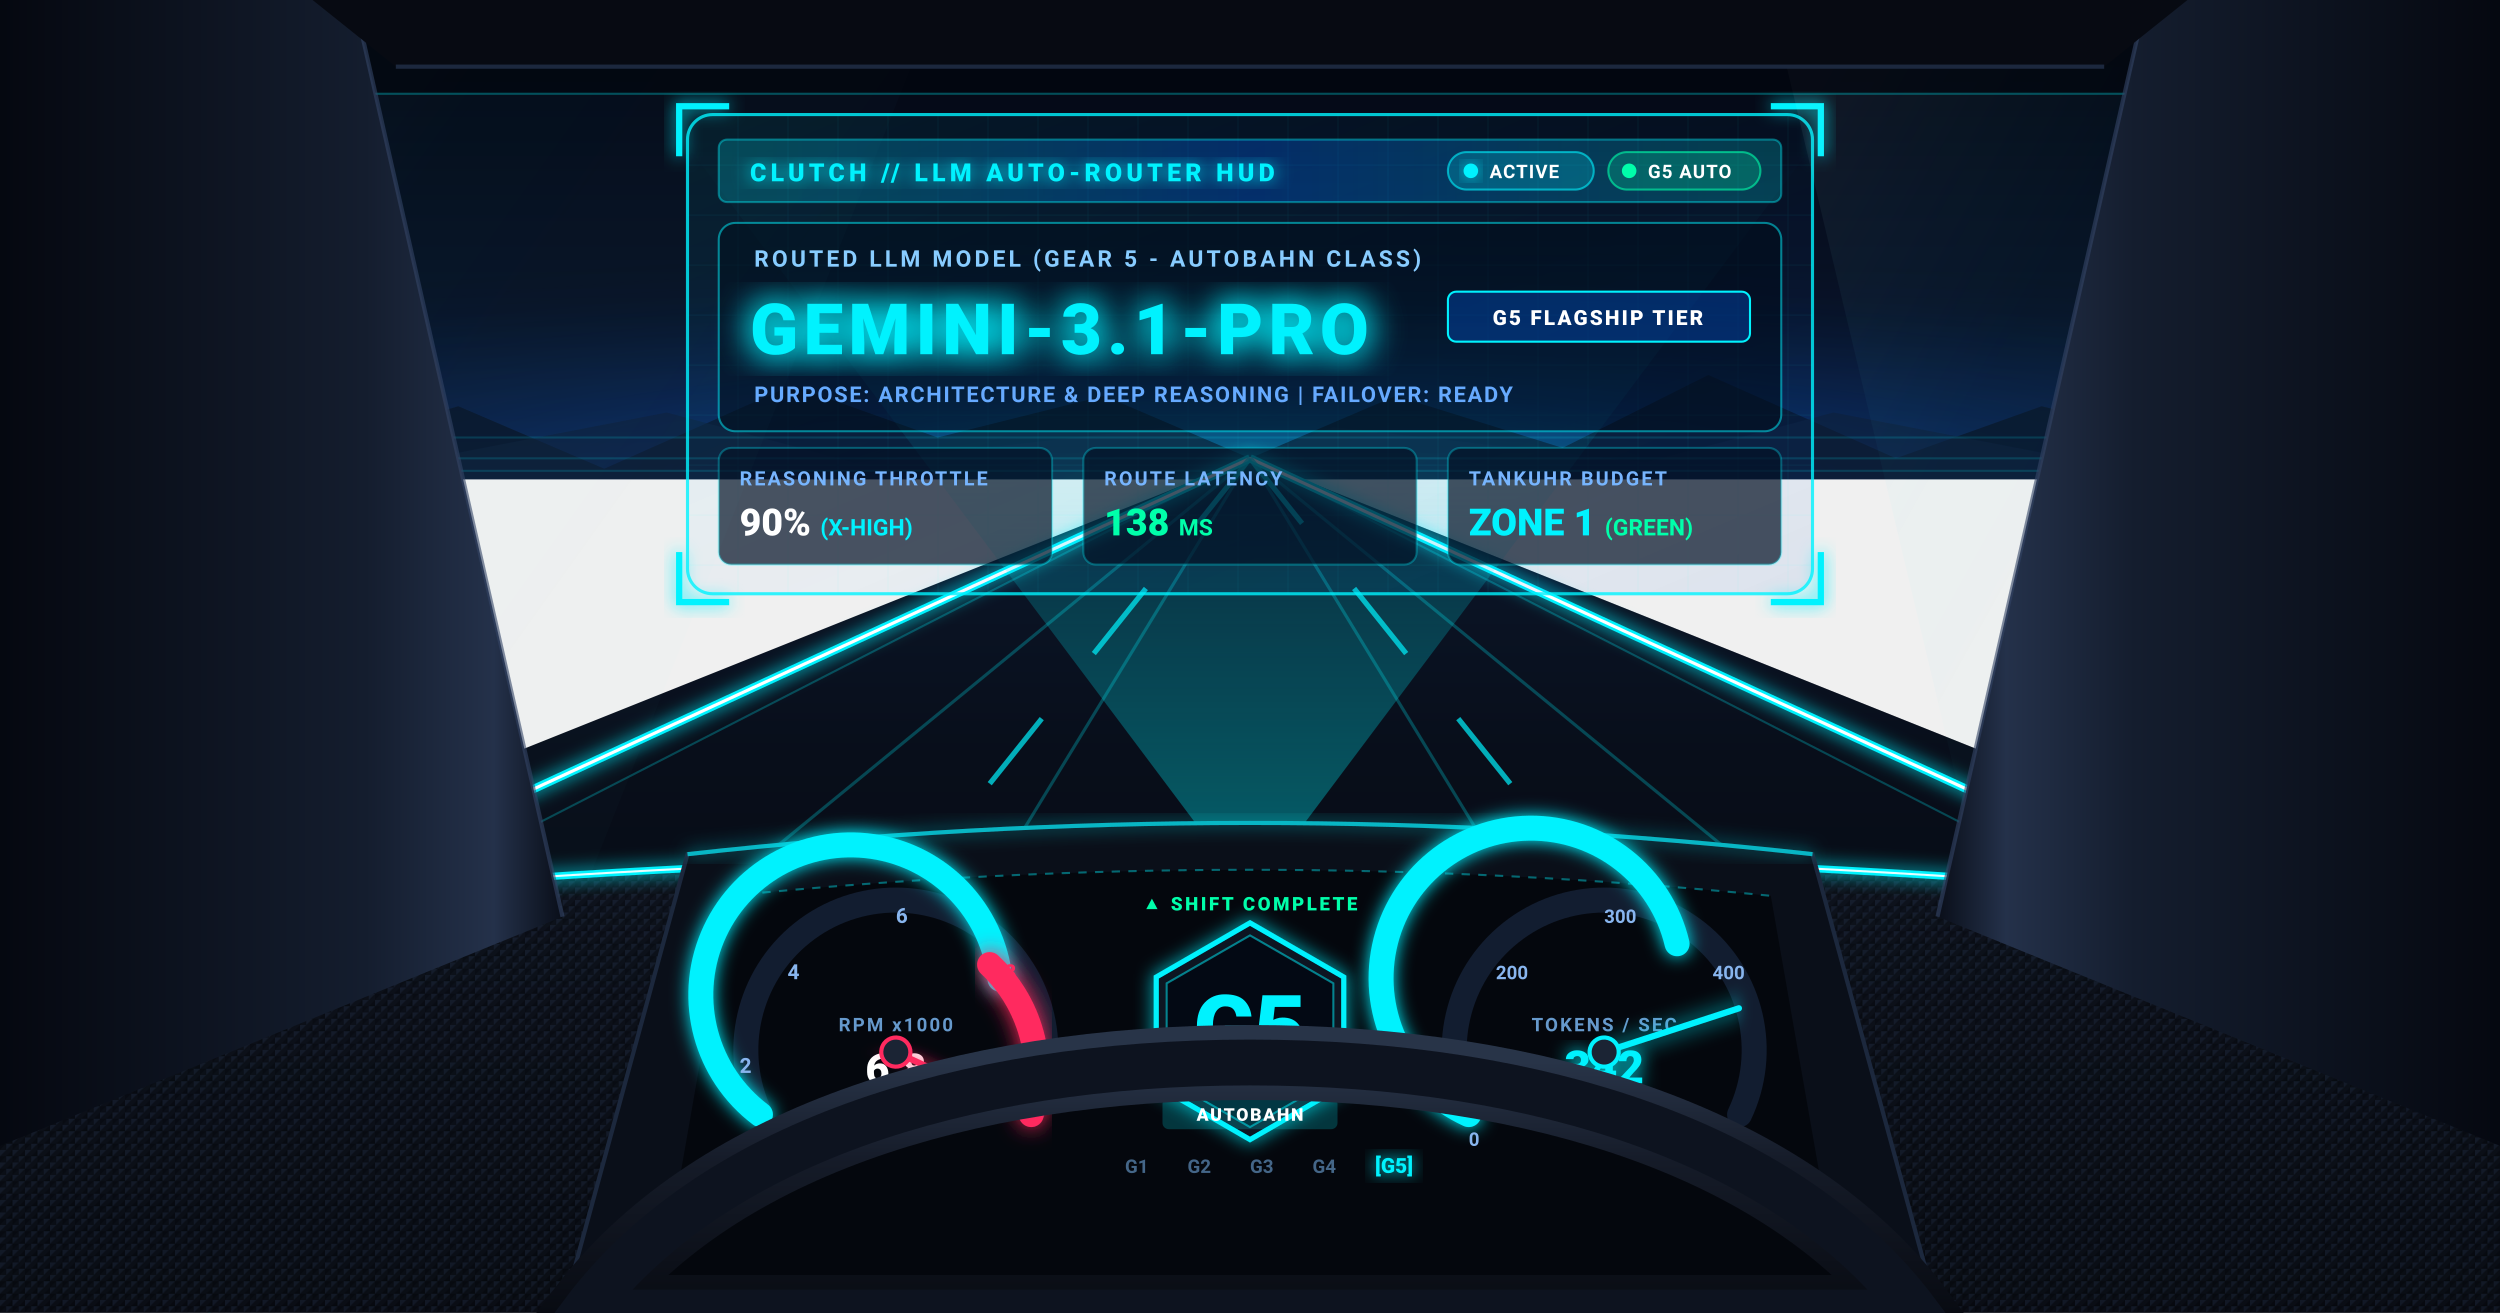
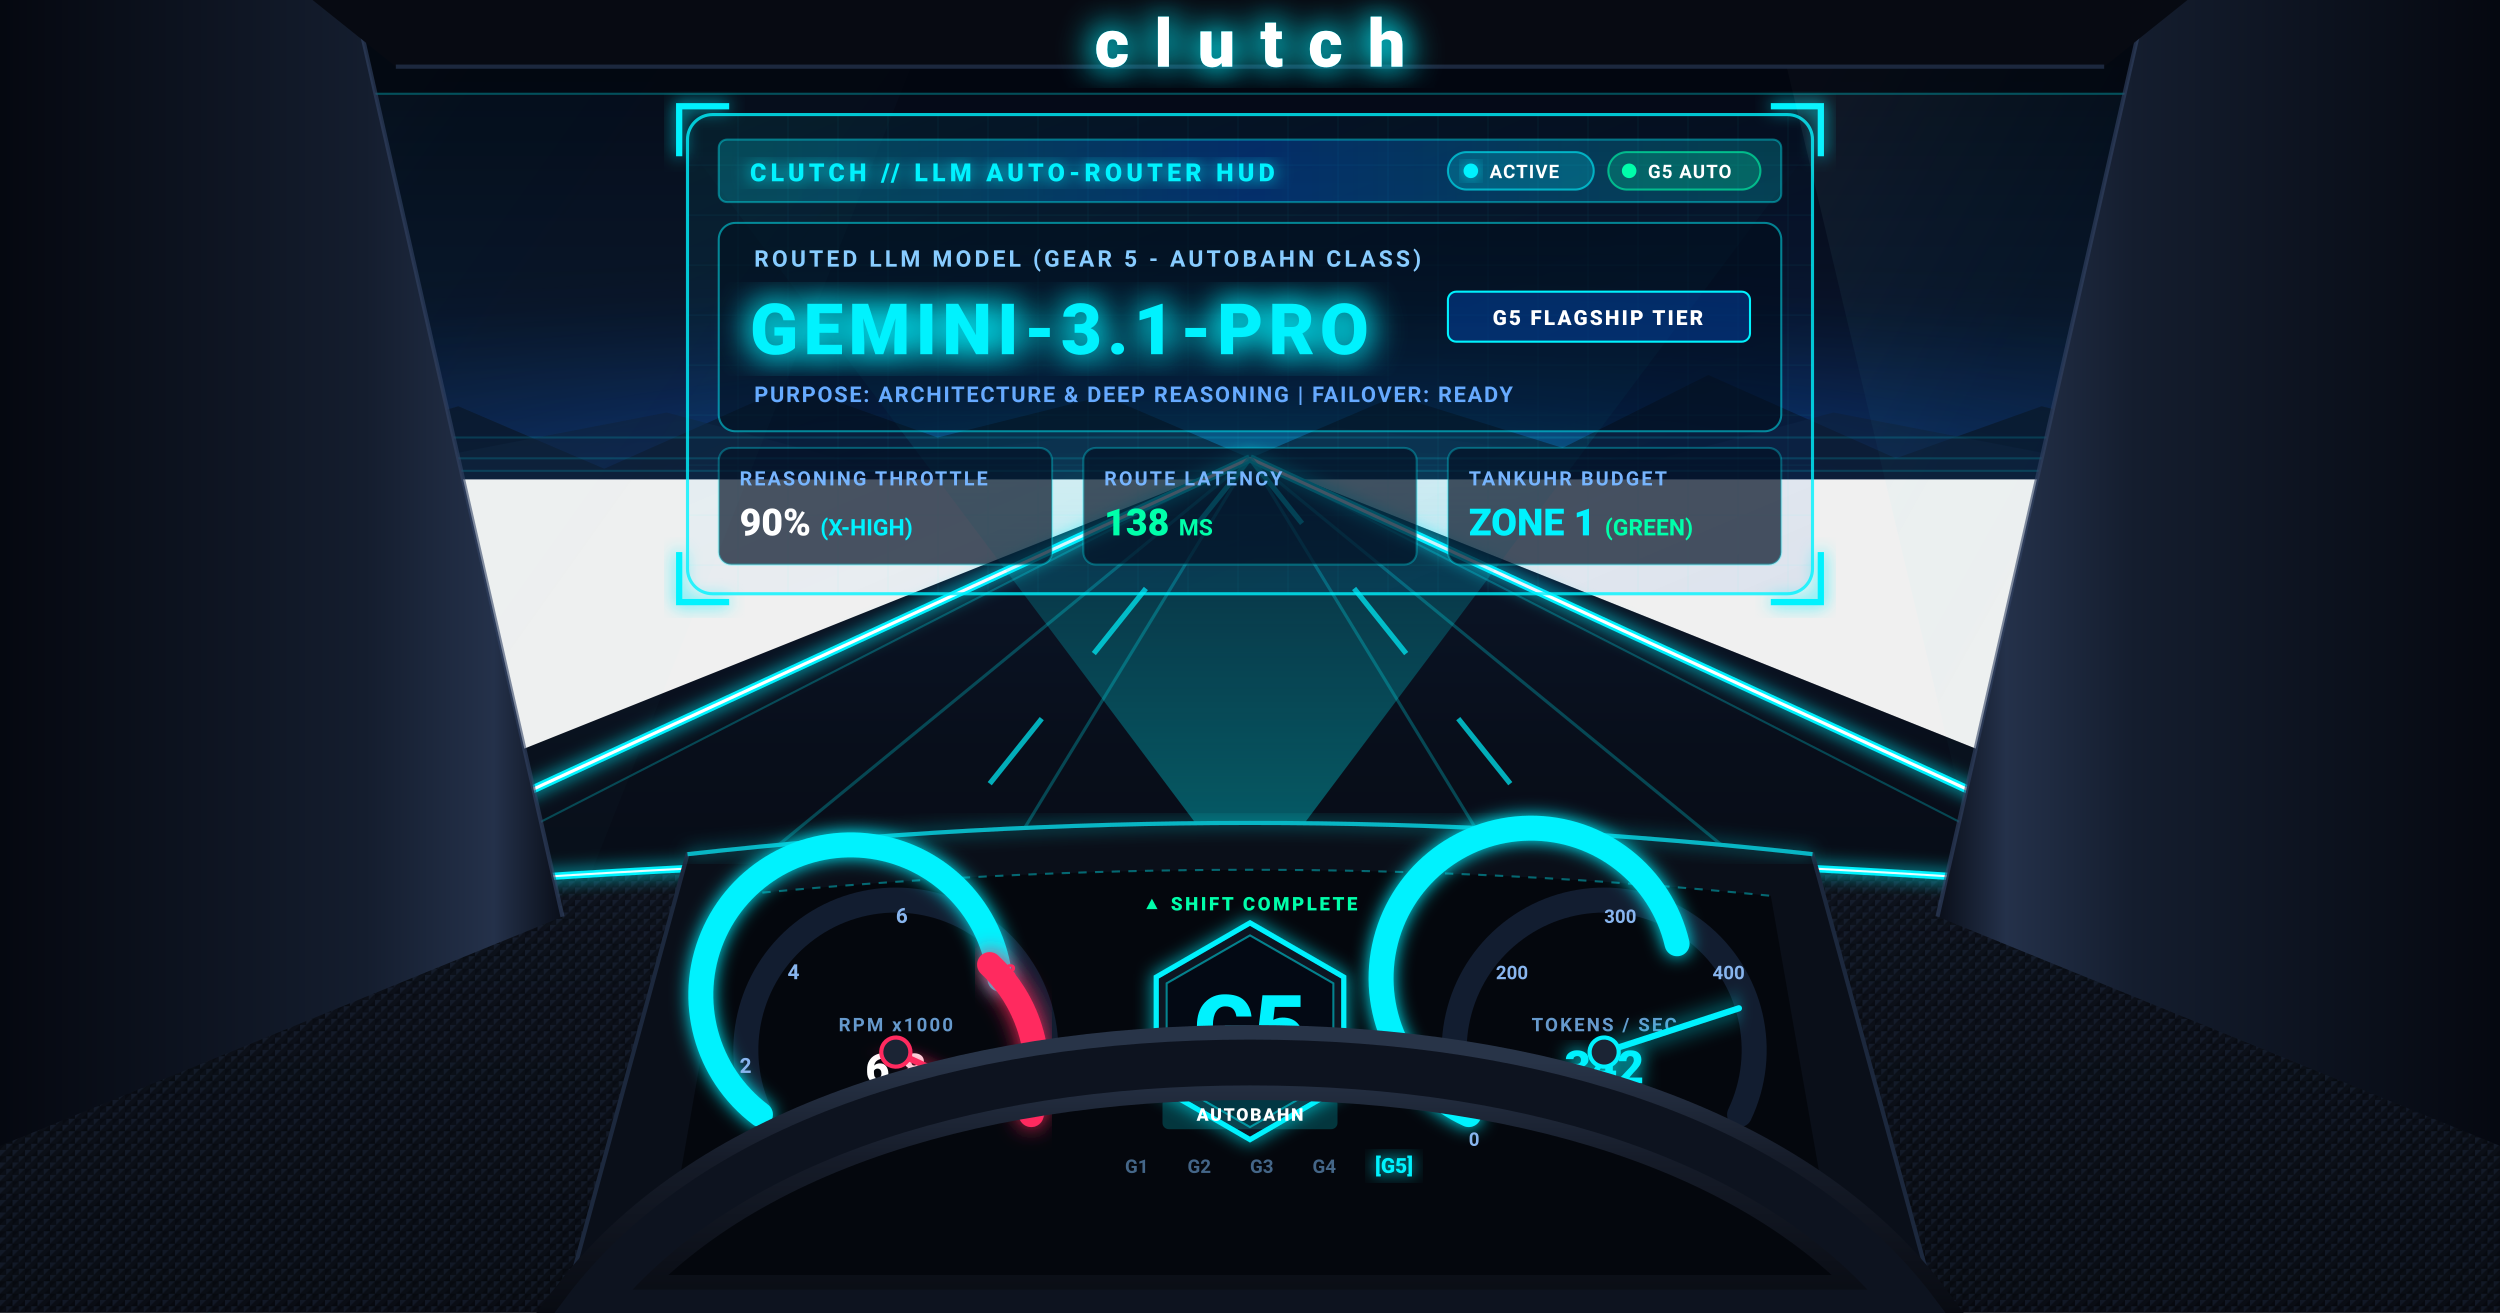
<svg xmlns="http://www.w3.org/2000/svg" viewBox="0 0 1200 630" width="1200" height="630">
  <defs>
    <filter id="cyanGlow" x="-30%" y="-30%" width="160%" height="160%">
      <feGaussianBlur stdDeviation="4" result="blur" />
      <feMerge>
        <feMergeNode in="blur" />
        <feMergeNode in="SourceGraphic" />
      </feMerge>
    </filter>
    <filter id="strongGlow" x="-40%" y="-40%" width="180%" height="180%">
      <feGaussianBlur stdDeviation="8" result="blur1" />
      <feGaussianBlur stdDeviation="3" result="blur2" />
      <feMerge>
        <feMergeNode in="blur1" />
        <feMergeNode in="blur2" />
        <feMergeNode in="SourceGraphic" />
      </feMerge>
    </filter>
    <filter id="redlineGlow" x="-30%" y="-30%" width="160%" height="160%">
      <feGaussianBlur stdDeviation="5" result="blur" />
      <feMerge>
        <feMergeNode in="blur" />
        <feMergeNode in="SourceGraphic" />
      </feMerge>
    </filter>
    <linearGradient id="skyGrad" x1="0%" y1="0%" x2="0%" y2="100%">
      <stop offset="0%" stop-color="#030611" />
      <stop offset="65%" stop-color="#081226" />
      <stop offset="100%" stop-color="#0f2242" />
    </linearGradient>
    <radialGradient id="horizonGlow" cx="50%" cy="100%" r="65%">
      <stop offset="0%" stop-color="#00f2fe" stop-opacity="0.4" />
      <stop offset="35%" stop-color="#0066ff" stop-opacity="0.18" />
      <stop offset="100%" stop-color="#000000" stop-opacity="0" />
    </radialGradient>
    <linearGradient id="roadGrad" x1="0%" y1="0%" x2="0%" y2="100%">
      <stop offset="0%" stop-color="#0c182d" />
      <stop offset="35%" stop-color="#080e1a" />
      <stop offset="100%" stop-color="#04060b" />
    </linearGradient>
    <linearGradient id="projBeamGrad" x1="0%" y1="100%" x2="0%" y2="0%">
      <stop offset="0%" stop-color="#00f2fe" stop-opacity="0.38" />
      <stop offset="60%" stop-color="#00f2fe" stop-opacity="0.08" />
      <stop offset="100%" stop-color="#00f2fe" stop-opacity="0.0" />
    </linearGradient>
    <linearGradient id="hudBgGrad" x1="0%" y1="0%" x2="100%" y2="100%">
      <stop offset="0%" stop-color="#00f2fe" stop-opacity="0.07" />
      <stop offset="50%" stop-color="#0088ff" stop-opacity="0.03" />
      <stop offset="100%" stop-color="#0044cc" stop-opacity="0.08" />
    </linearGradient>
    <linearGradient id="dashGrad" x1="0%" y1="0%" x2="0%" y2="100%">
      <stop offset="0%" stop-color="#1a2334" />
      <stop offset="20%" stop-color="#111724" />
      <stop offset="100%" stop-color="#06090f" />
    </linearGradient>
    <linearGradient id="pillarLeft" x1="0%" y1="0%" x2="100%" y2="0%">
      <stop offset="0%" stop-color="#050810" />
      <stop offset="65%" stop-color="#141d2e" />
      <stop offset="88%" stop-color="#24314a" />
      <stop offset="100%" stop-color="#0a0f1a" />
    </linearGradient>
    <linearGradient id="pillarRight" x1="0%" y1="0%" x2="100%" y2="0%">
      <stop offset="0%" stop-color="#0a0f1a" />
      <stop offset="12%" stop-color="#24314a" />
      <stop offset="35%" stop-color="#141d2e" />
      <stop offset="100%" stop-color="#050810" />
    </linearGradient>
    <linearGradient id="wheelGrad" x1="0%" y1="0%" x2="0%" y2="100%">
      <stop offset="0%" stop-color="#283448" />
      <stop offset="40%" stop-color="#151b28" />
      <stop offset="100%" stop-color="#080b12" />
    </linearGradient>
    <linearGradient id="glassSheen" x1="0%" y1="0%" x2="100%" y2="100%">
      <stop offset="0%" stop-color="#ffffff" stop-opacity="0.07" />
      <stop offset="30%" stop-color="#00f2fe" stop-opacity="0.02" />
      <stop offset="100%" stop-color="#ffffff" stop-opacity="0.0" />
    </linearGradient>
    <linearGradient id="badgeGrad" x1="0%" y1="0%" x2="100%" y2="0%">
      <stop offset="0%" stop-color="#00f2fe" stop-opacity="0.2" />
      <stop offset="50%" stop-color="#0066ff" stop-opacity="0.3" />
      <stop offset="100%" stop-color="#00f2fe" stop-opacity="0.2" />
    </linearGradient>
    <pattern id="hudGrid" width="24" height="24" patternUnits="userSpaceOnUse">
      <path d="M 24 0 L 0 0 0 24" fill="none" stroke="#00f2fe" stroke-width="0.5" stroke-opacity="0.1" />
    </pattern>
    <pattern id="carbonMesh" width="6" height="6" patternUnits="userSpaceOnUse">
      <rect width="6" height="6" fill="#0b0f17" />
      <polygon points="0,0 3,0 0,3" fill="#151d2c" />
      <polygon points="3,3 6,3 3,6" fill="#151d2c" />
      <polygon points="3,3 6,3 6,0" fill="#070a10" />
      <polygon points="0,3 3,3 0,6" fill="#070a10" />
    </pattern>
  </defs>
  <style>
    text {
      font-family: system-ui, -apple-system, 'Segoe UI', Roboto, Helvetica, Arial, sans-serif;
    }
    
    @keyframes roadMotion {
      0% { stroke-dashoffset: 0; }
      100% { stroke-dashoffset: -160; }
    }
    .lane-dash {
      stroke-dasharray: 40, 40;
      animation: roadMotion 0.65s linear infinite;
    }

    @keyframes holoPulse {
      0%, 100% { opacity: 0.92; filter: drop-shadow(0 0 8px rgba(0, 242, 254, 0.45)); }
      50% { opacity: 1; filter: drop-shadow(0 0 16px rgba(0, 242, 254, 0.85)); }
    }
    .holo-container {
      animation: holoPulse 3.2s ease-in-out infinite;
    }

    @keyframes scanLineAnim {
      0% { transform: translateY(0px); opacity: 0; }
      15% { opacity: 0.7; }
      85% { opacity: 0.7; }
      100% { transform: translateY(220px); opacity: 0; }
    }
    .hud-scanline {
      animation: scanLineAnim 3.5s linear infinite;
    }

    @keyframes beamShimmer {
      0%, 100% { opacity: 0.3; }
      50% { opacity: 0.55; }
    }
    .proj-beam {
      animation: beamShimmer 2.5s ease-in-out infinite;
    }

    @keyframes rpmVibe {
      0%, 100% { transform: rotate(0deg); }
      25% { transform: rotate(1.2deg); }
      75% { transform: rotate(-0.8deg); }
    }
    .rpm-needle-group {
      transform-origin: 460px 515px;
      animation: rpmVibe 0.15s ease-in-out infinite;
    }

    @keyframes gearPulse {
      0%, 100% { fill: #00f2fe; filter: drop-shadow(0 0 6px #00f2fe); }
      50% { fill: #ffffff; filter: drop-shadow(0 0 16px #00f2fe); }
    }
    .gear-num {
      animation: gearPulse 1.8s ease-in-out infinite;
    }

    @keyframes speedGlow {
      0%, 100% { opacity: 0.88; }
      50% { opacity: 1; }
    }
    .speed-val {
      animation: speedGlow 2s ease-in-out infinite;
    }
  </style>
  <rect x="0" y="0" width="1200" height="230" fill="url(#skyGrad)" />
  <rect x="0" y="50" width="1200" height="180" fill="url(#horizonGlow)" />
  <path d="M 0,230 L 70,205 L 140,218 L 220,195 L 290,225 L 380,185 L 450,210 L 530,190 L 600,220 L 670,190 L 750,215 L 820,180 L 910,220 L 980,195 L 1060,215 L 1130,200 L 1200,230 Z" fill="#091428" opacity="0.8" />
  <path d="M 0,230 L 110,215 L 180,225 L 320,198 L 410,222 L 560,205 L 600,220 L 640,205 L 790,222 L 880,198 L 1020,225 L 1090,215 L 1200,230 Z" fill="#0d1f3b" opacity="0.6" />
  <g opacity="0.15">
    <line x1="0" y1="210" x2="1200" y2="210" stroke="#00f2fe" stroke-width="1" />
    <line x1="0" y1="220" x2="1200" y2="220" stroke="#00f2fe" stroke-width="1" />
    <line x1="0" y1="226" x2="1200" y2="226" stroke="#00f2fe" stroke-width="1" />
  </g>
  <polygon points="600,220 0,460 0,630 1200,630 1200,460" fill="url(#roadGrad)" />
  <g opacity="0.25">
    <line x1="600" y1="220" x2="-200" y2="630" stroke="#00f2fe" stroke-width="1" />
    <line x1="600" y1="220" x2="100" y2="630" stroke="#00f2fe" stroke-width="1.5" />
    <line x1="600" y1="220" x2="350" y2="630" stroke="#00f2fe" stroke-width="1.5" />
    <line x1="600" y1="220" x2="850" y2="630" stroke="#00f2fe" stroke-width="1.5" />
    <line x1="600" y1="220" x2="1100" y2="630" stroke="#00f2fe" stroke-width="1.5" />
    <line x1="600" y1="220" x2="1400" y2="630" stroke="#00f2fe" stroke-width="1" />
  </g>
  <line x1="600" y1="220" x2="-50" y2="520" stroke="#00f2fe" stroke-width="4" filter="url(#cyanGlow)" />
  <line x1="600" y1="220" x2="-50" y2="520" stroke="#ffffff" stroke-width="1.5" />
  <line x1="600" y1="220" x2="1250" y2="520" stroke="#00f2fe" stroke-width="4" filter="url(#cyanGlow)" />
  <line x1="600" y1="220" x2="1250" y2="520" stroke="#ffffff" stroke-width="1.5" />
  <line x1="600" y1="220" x2="600" y2="520" stroke="#00f2fe" stroke-width="3.5" class="lane-dash" filter="url(#cyanGlow)" />
  <line x1="600" y1="220" x2="360" y2="520" stroke="#00f2fe" stroke-width="2.5" opacity="0.7" class="lane-dash" />
  <line x1="600" y1="220" x2="840" y2="520" stroke="#00f2fe" stroke-width="2.5" opacity="0.7" class="lane-dash" />
  <polygon points="600,430 330,70 870,70" fill="url(#projBeamGrad)" class="proj-beam" />
  <g class="holo-container" transform="translate(330, 55)">
    <rect x="0" y="0" width="540" height="230" rx="12" fill="url(#hudBgGrad)" stroke="#00f2fe" stroke-width="1.5" stroke-opacity="0.8" />
    <rect x="0" y="0" width="540" height="230" rx="12" fill="url(#hudGrid)" />
    <path d="M -4,20 L -4,-4 L 20,-4" fill="none" stroke="#00f2fe" stroke-width="3" filter="url(#cyanGlow)" />
    <path d="M 520,-4 L 544,-4 L 544,20" fill="none" stroke="#00f2fe" stroke-width="3" filter="url(#cyanGlow)" />
    <path d="M -4,210 L -4,234 L 20,234" fill="none" stroke="#00f2fe" stroke-width="3" filter="url(#cyanGlow)" />
    <path d="M 520,234 L 544,234 L 544,210" fill="none" stroke="#00f2fe" stroke-width="3" filter="url(#cyanGlow)" />
    <g clip-path="url(#hudClip)">
      <line x1="0" y1="0" x2="540" y2="0" stroke="#00f2fe" stroke-width="2" class="hud-scanline" filter="url(#cyanGlow)" opacity="0.8" />
    </g>
    <rect x="15" y="12" width="510" height="30" rx="4" fill="url(#badgeGrad)" stroke="#00f2fe" stroke-opacity="0.4" />
    <text x="30" y="32" fill="#00f2fe" font-size="12" font-weight="800" letter-spacing="2" filter="url(#cyanGlow)">CLUTCH // LLM AUTO-ROUTER HUD</text>
    <rect x="365" y="18" width="70" height="18" rx="9" fill="#00f2fe" fill-opacity="0.2" stroke="#00f2fe" stroke-opacity="0.6" />
    <circle cx="376" cy="27" r="3.5" fill="#00f2fe" filter="url(#cyanGlow)" />
    <text x="385" y="30.5" fill="#ffffff" font-size="9" font-weight="700" letter-spacing="0.5">ACTIVE</text>
    <rect x="442" y="18" width="73" height="18" rx="9" fill="#00ffaa" fill-opacity="0.2" stroke="#00ffaa" stroke-opacity="0.6" />
    <circle cx="452" cy="27" r="3.5" fill="#00ffaa" />
    <text x="461" y="30.5" fill="#ffffff" font-size="9" font-weight="700" letter-spacing="0.5">G5 AUTO</text>
    <rect x="15" y="52" width="510" height="100" rx="8" fill="#000c1a" fill-opacity="0.55" stroke="#00f2fe" stroke-opacity="0.5" />
    <text x="32" y="73" fill="#88ccff" font-size="11" font-weight="700" letter-spacing="1.5">ROUTED LLM MODEL (GEAR 5 - AUTOBAHN CLASS)</text>
    <text x="30" y="115" fill="#00f2fe" font-size="34" font-weight="900" letter-spacing="2.5" filter="url(#strongGlow)">GEMINI-3.1-PRO</text>
    <rect x="365" y="85" width="145" height="24" rx="4" fill="#0066ff" fill-opacity="0.3" stroke="#00f2fe" stroke-width="1" />
    <text x="437" y="101" fill="#ffffff" font-size="10" font-weight="800" text-anchor="middle" letter-spacing="1">G5 FLAGSHIP TIER</text>
    <text x="32" y="138" fill="#66aaff" font-size="10.5" font-weight="600" letter-spacing="0.8">PURPOSE: ARCHITECTURE &amp; DEEP REASONING | FAILOVER: READY</text>
    <rect x="15" y="160" width="160" height="56" rx="6" fill="#031024" fill-opacity="0.7" stroke="#00f2fe" stroke-opacity="0.3" />
    <text x="25" y="178" fill="#77b5fe" font-size="9.5" font-weight="700" letter-spacing="1">REASONING THROTTLE</text>
    <text x="25" y="202" fill="#ffffff" font-size="18" font-weight="800">90% <tspan font-size="11" fill="#00f2fe" font-weight="700">(X-HIGH)</tspan>
    </text>
    <rect x="190" y="160" width="160" height="56" rx="6" fill="#031024" fill-opacity="0.7" stroke="#00f2fe" stroke-opacity="0.3" />
    <text x="200" y="178" fill="#77b5fe" font-size="9.5" font-weight="700" letter-spacing="1">ROUTE LATENCY</text>
    <text x="200" y="202" fill="#00ffaa" font-size="18" font-weight="800">138 <tspan font-size="11" fill="#00ffaa" font-weight="700">MS</tspan>
    </text>
    <rect x="365" y="160" width="160" height="56" rx="6" fill="#031024" fill-opacity="0.7" stroke="#00f2fe" stroke-opacity="0.3" />
    <text x="375" y="178" fill="#77b5fe" font-size="9.5" font-weight="700" letter-spacing="1">TANKUHR BUDGET</text>
    <text x="375" y="202" fill="#00f2fe" font-size="18" font-weight="800">ZONE 1 <tspan font-size="11" fill="#00ffaa" font-weight="700">(GREEN)</tspan>
    </text>
  </g>
  <polygon points="0,0 450,0 200,630 0,630" fill="url(#glassSheen)" />
  <polygon points="850,0 1200,0 1200,630 1000,630" fill="url(#glassSheen)" />
  <rect x="0" y="0" width="1200" height="45" fill="#02050d" opacity="0.65" />
  <line x1="0" y1="45" x2="1200" y2="45" stroke="#00f2fe" stroke-width="1" opacity="0.3" />
  <path d="M -50,450 Q 600,370 1250,450 L 1250,630 L -50,630 Z" fill="url(#dashGrad)" />
  <path d="M -50,450 Q 600,370 1250,450 L 1250,630 L -50,630 Z" fill="url(#carbonMesh)" opacity="0.75" />
  <path d="M -50,450 Q 600,370 1250,450" fill="none" stroke="#00f2fe" stroke-width="3.5" filter="url(#cyanGlow)" />
  <path d="M -50,450 Q 600,370 1250,450" fill="none" stroke="#ffffff" stroke-width="1" opacity="0.9" />
  <ellipse cx="600" cy="432" rx="42" ry="10" fill="#081426" stroke="#00f2fe" stroke-width="1.5" />
  <ellipse cx="600" cy="432" rx="26" ry="6" fill="#00f2fe" filter="url(#cyanGlow)" opacity="0.8" />
  <path d="M 270,630 L 330,410 Q 600,380 870,410 L 930,630 Z" fill="#0a0f19" stroke="#1c283d" stroke-width="2" />
  <path d="M 330,410 Q 600,380 870,410" fill="none" stroke="#00f2fe" stroke-width="2" filter="url(#cyanGlow)" opacity="0.7" />
  <path d="M 315,630 L 350,430 Q 600,405 850,430 L 885,630 Z" fill="#04070d" />
  <path d="M 350,430 Q 600,405 850,430" fill="none" stroke="#00f2fe" stroke-width="1" stroke-dasharray="4,4" opacity="0.4" />
  <g transform="translate(430, 505)">
    <path d="M -65,30 A 72,72 0 1,1 65,30" fill="none" stroke="#121d30" stroke-width="12" stroke-linecap="round" />
    <path d="M -65,30 A 72,72 0 1,1 50,-35" fill="none" stroke="#00f2fe" stroke-width="12" stroke-linecap="round" filter="url(#cyanGlow)" />
    <path d="M 45,-42 A 72,72 0 0,1 65,30" fill="none" stroke="#ff2a5f" stroke-width="12" stroke-linecap="round" filter="url(#redlineGlow)" />
    <text x="-58" y="45" fill="#88b5ee" font-size="10" font-weight="700">0</text>
    <text x="-75" y="10" fill="#88b5ee" font-size="10" font-weight="700">2</text>
    <text x="-52" y="-35" fill="#88b5ee" font-size="10" font-weight="700">4</text>
    <text x="0" y="-62" fill="#88b5ee" font-size="10" font-weight="700">6</text>
    <text x="52" y="-35" fill="#ff2a5f" font-size="10" font-weight="800">8</text>
    <text x="0" y="-10" fill="#6699cc" font-size="9" font-weight="700" text-anchor="middle" letter-spacing="1">RPM x1000</text>
    <text x="0" y="15" fill="#ffffff" font-size="20" font-weight="900" text-anchor="middle">6.8</text>
    <g class="rpm-needle-group" transform="rotate(115, 0, 0)">
      <line x1="0" y1="0" x2="0" y2="-68" stroke="#ff2a5f" stroke-width="3" stroke-linecap="round" filter="url(#redlineGlow)" />
      <circle cx="0" cy="0" r="7" fill="#1b2434" stroke="#ff2a5f" stroke-width="2" />
    </g>
  </g>
  <g transform="translate(600, 495)">
    <polygon points="0,-52 45,-26 45,26 0,52 -45,26 -45,-26" fill="#071324" stroke="#00f2fe" stroke-width="2.5" filter="url(#cyanGlow)" />
    <polygon points="0,-46 40,-23 40,23 0,46 -40,23 -40,-23" fill="#030914" stroke="#00f2fe" stroke-width="1" stroke-opacity="0.5" />
    <text x="0" y="14" fill="#00f2fe" font-size="44" font-weight="900" text-anchor="middle" class="gear-num" letter-spacing="-1">G5</text>
    <rect x="-42" y="32" width="84" height="15" rx="3" fill="#00f2fe" fill-opacity="0.2" />
    <text x="0" y="43" fill="#ffffff" font-size="8.5" font-weight="800" text-anchor="middle" letter-spacing="0.8">AUTOBAHN</text>
    <text x="0" y="-58" fill="#00ffaa" font-size="9" font-weight="800" text-anchor="middle" letter-spacing="1.2">▲ SHIFT COMPLETE</text>
    <g transform="translate(0, 68)">
      <text x="-60" y="0" fill="#446688" font-size="9" font-weight="700">G1</text>
      <text x="-30" y="0" fill="#446688" font-size="9" font-weight="700">G2</text>
      <text x="0" y="0" fill="#446688" font-size="9" font-weight="700">G3</text>
      <text x="30" y="0" fill="#446688" font-size="9" font-weight="700">G4</text>
      <text x="60" y="0" fill="#00f2fe" font-size="10" font-weight="900" filter="url(#cyanGlow)">[G5]</text>
    </g>
  </g>
  <g transform="translate(770, 505)">
    <path d="M -65,30 A 72,72 0 1,1 65,30" fill="none" stroke="#121d30" stroke-width="12" stroke-linecap="round" />
    <path d="M -65,30 A 72,72 0 1,1 35,-52" fill="none" stroke="#00f2fe" stroke-width="12" stroke-linecap="round" filter="url(#cyanGlow)" />
    <text x="-65" y="45" fill="#88b5ee" font-size="9" font-weight="700">0</text>
    <text x="-75" y="10" fill="#88b5ee" font-size="9" font-weight="700">100</text>
    <text x="-52" y="-35" fill="#88b5ee" font-size="9" font-weight="700">200</text>
    <text x="0" y="-62" fill="#88b5ee" font-size="9" font-weight="700">300</text>
    <text x="52" y="-35" fill="#88b5ee" font-size="9" font-weight="700">400</text>
    <text x="0" y="-10" fill="#6699cc" font-size="9" font-weight="700" text-anchor="middle" letter-spacing="1">TOKENS / SEC</text>
    <text x="0" y="15" fill="#00f2fe" font-size="22" font-weight="900" text-anchor="middle" class="speed-val" filter="url(#cyanGlow)">342</text>
    <text x="0" y="32" fill="#88aacc" font-size="9" font-weight="700" text-anchor="middle">185 KM/H</text>
    <g transform="rotate(72, 0, 0)">
      <line x1="0" y1="0" x2="0" y2="-68" stroke="#00f2fe" stroke-width="3" stroke-linecap="round" filter="url(#cyanGlow)" />
      <circle cx="0" cy="0" r="7" fill="#1b2434" stroke="#00f2fe" stroke-width="2" />
    </g>
  </g>
  <path d="M 280,630 C 340,550 460,510 600,510 C 740,510 860,550 920,630 Z" fill="none" stroke="url(#wheelGrad)" stroke-width="36" stroke-linecap="round" />
  <path d="M 280,630 C 340,550 460,510 600,510 C 740,510 860,550 920,630 Z" fill="none" stroke="#0d131f" stroke-width="22" stroke-linecap="round" />
  <path d="M 590,500 L 610,500" stroke="#00f2fe" stroke-width="8" stroke-linecap="round" filter="url(#cyanGlow)" />
  <polygon points="0,0 170,0 270,440 0,550" fill="url(#pillarLeft)" />
  <line x1="170" y1="0" x2="270" y2="440" stroke="#334466" stroke-width="2" opacity="0.6" />
  <polygon points="1200,0 1030,0 930,440 1200,550" fill="url(#pillarRight)" />
  <line x1="1030" y1="0" x2="930" y2="440" stroke="#334466" stroke-width="2" opacity="0.6" />
  <polygon points="150,0 1050,0 1010,32 190,32" fill="#070a12" />
  <line x1="190" y1="32" x2="1010" y2="32" stroke="#1c283e" stroke-width="2" />
+   <g transform="translate(600, 32)">
+     <text x="0" y="0" fill="#00f2fe" font-size="32" font-weight="900" text-anchor="middle" letter-spacing="12" filter="url(#strongGlow)">clutch</text>
+     <text x="0" y="0" fill="#ffffff" font-size="32" font-weight="900" text-anchor="middle" letter-spacing="12">clutch</text>
+   </g>
</svg>
